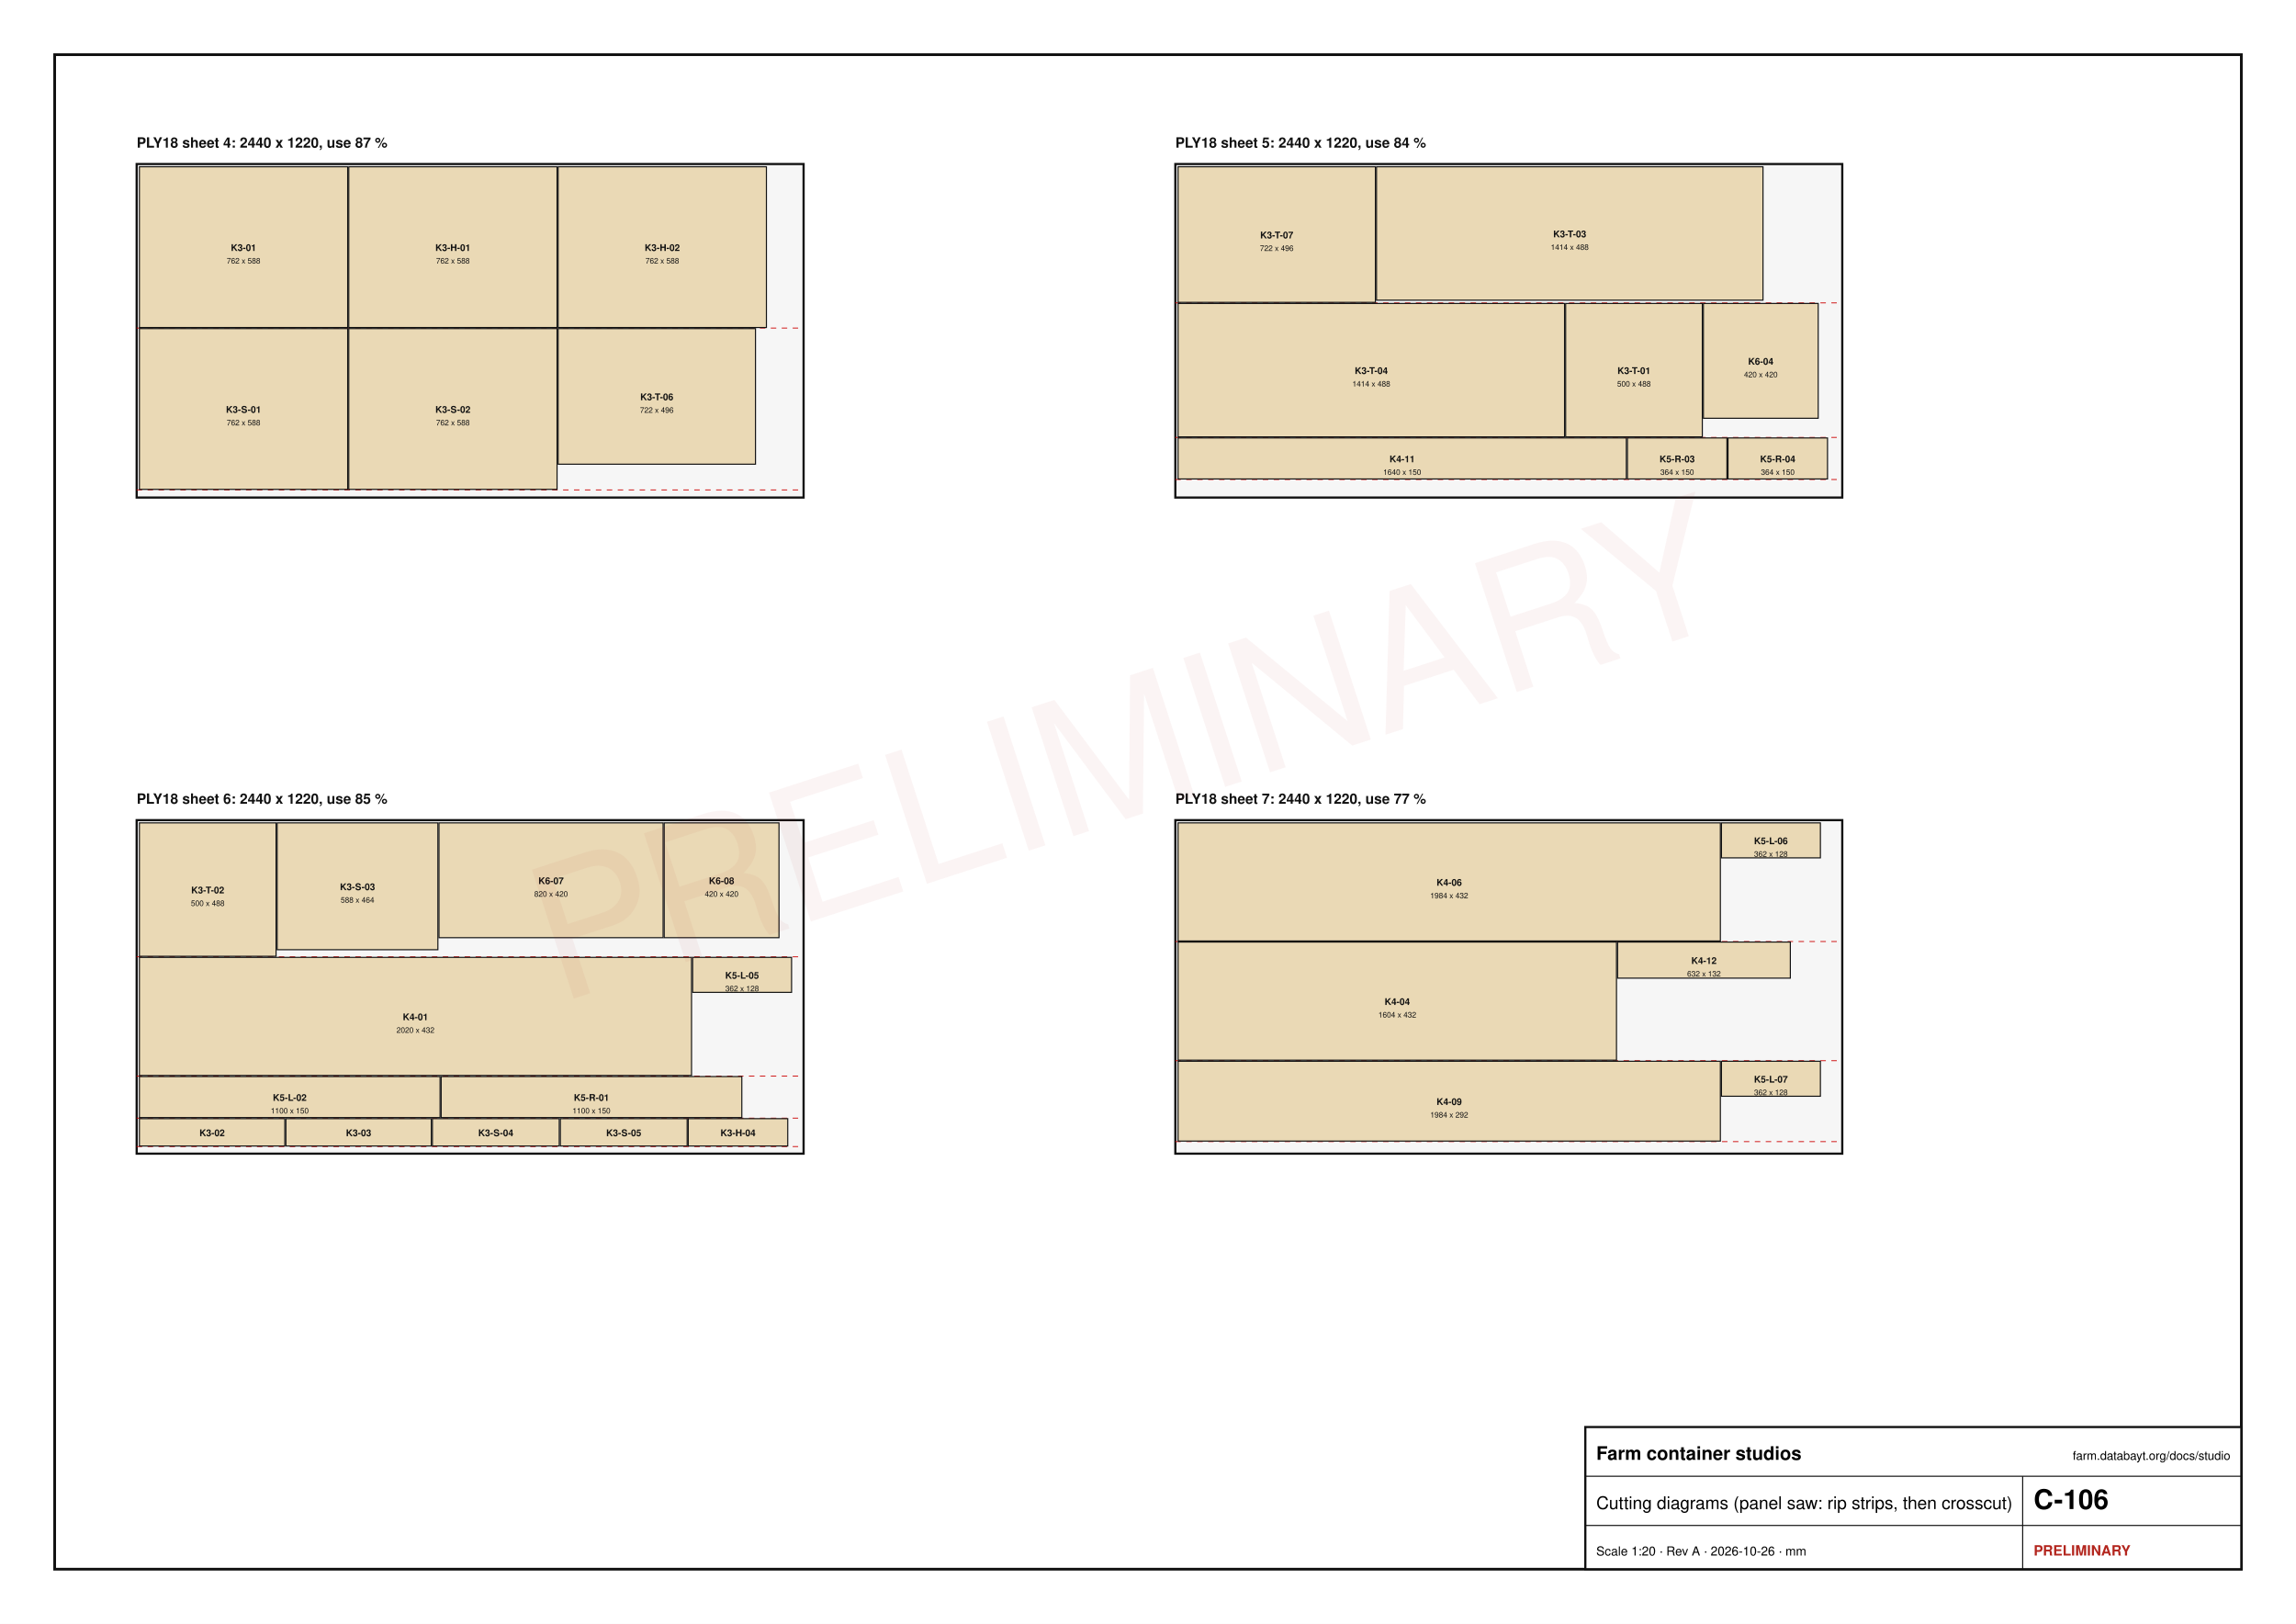
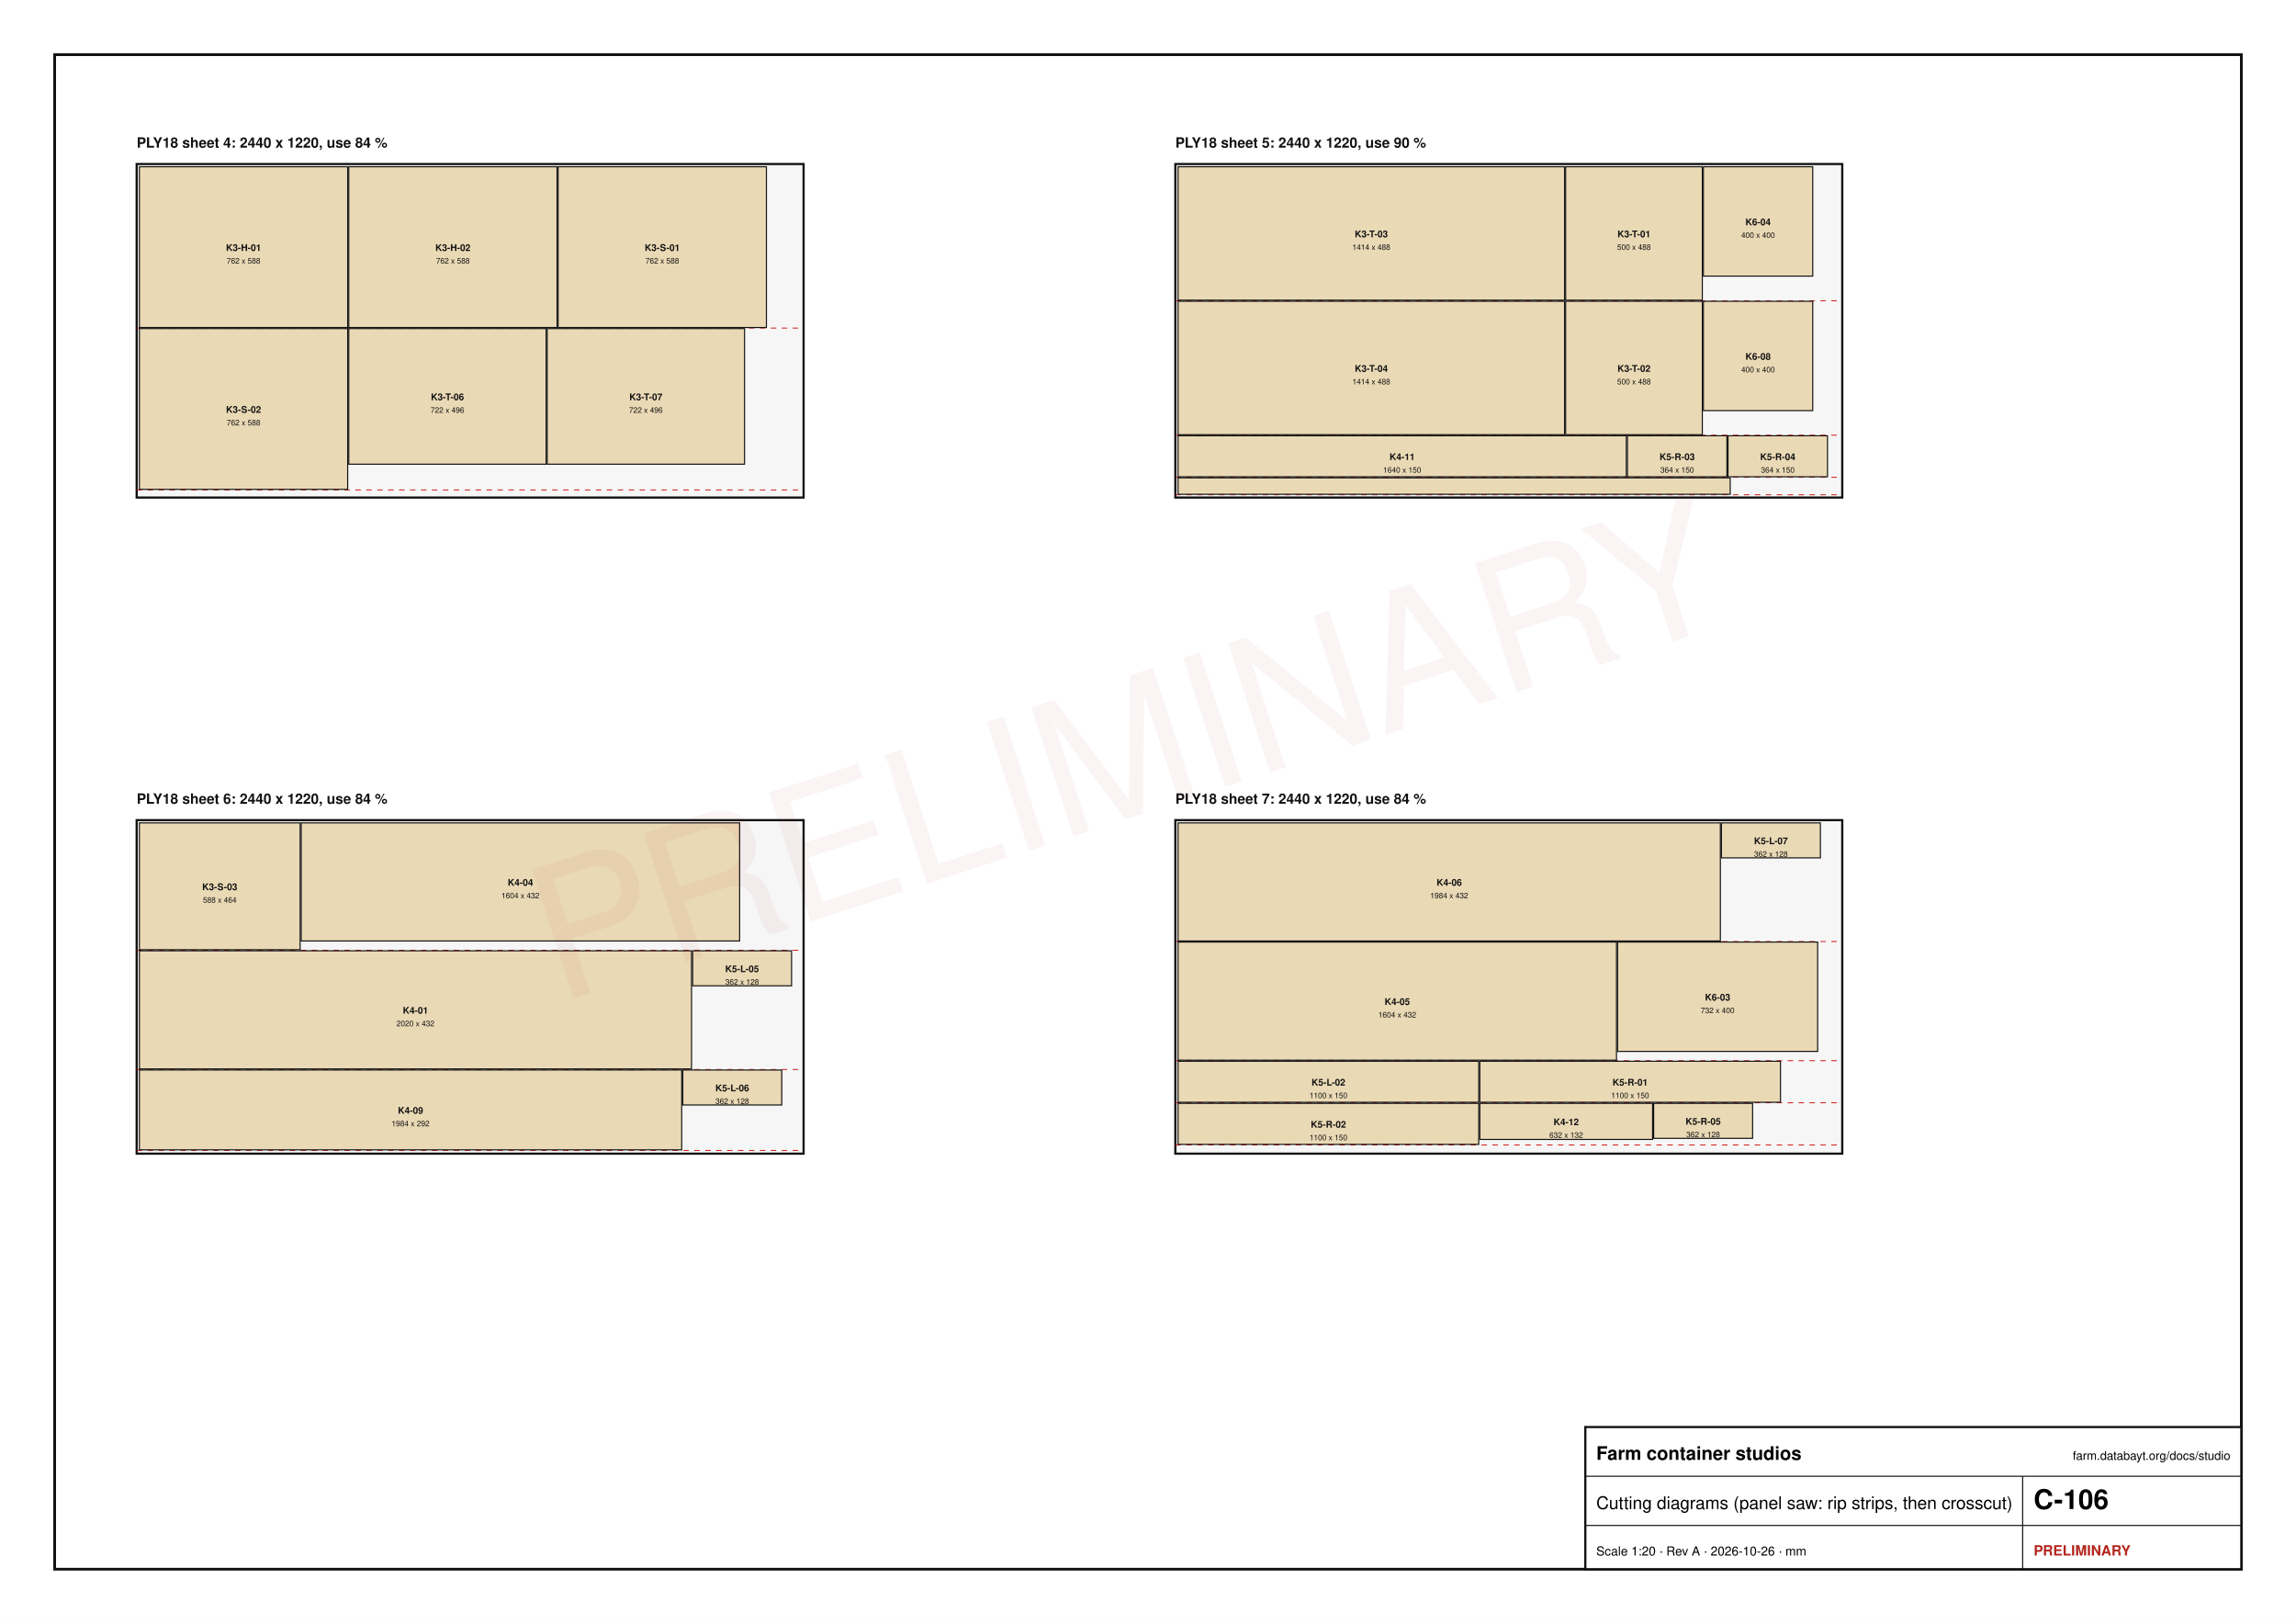
<svg xmlns="http://www.w3.org/2000/svg" width="420mm" height="297mm" viewBox="0 0 420 297" font-family="Helvetica, Arial, sans-serif">
  <rect x="0" y="0" width="420" height="297" fill="#fff" />
  <rect x="10" y="10" width="400" height="277" fill="none" stroke="#111" stroke-width="0.5" />
-   <text x="25" y="27" font-size="2.6" text-anchor="start" font-weight="bold" fill="#111">PLY18 sheet 4: 2440 x 1220, use 87 %</text>
+   <text x="25" y="27" font-size="2.6" text-anchor="start" font-weight="bold" fill="#111">PLY18 sheet 4: 2440 x 1220, use 84 %</text>
  <rect x="25" y="30" width="122" height="61" fill="#f6f6f6" stroke="#111" stroke-width="0.4" />
  <line x1="25" y1="60" x2="147" y2="60" stroke="#c00" stroke-width="0.15" stroke-dasharray="1,1" />
  <line x1="25" y1="89.6" x2="147" y2="89.6" stroke="#c00" stroke-width="0.15" stroke-dasharray="1,1" />
  <rect x="25.5" y="30.5" width="38.1" height="29.4" fill="#ead9b5" stroke="#111" stroke-width="0.2" />
-   <text x="44.55" y="45.9" font-size="1.7" text-anchor="middle" font-weight="bold" fill="#111">K3-01</text>
+   <text x="44.55" y="45.9" font-size="1.7" text-anchor="middle" font-weight="bold" fill="#111">K3-H-01</text>
  <text x="44.55" y="48.2" font-size="1.4" text-anchor="middle" font-weight="normal" fill="#111">762 x 588</text>
  <rect x="63.8" y="30.5" width="38.1" height="29.4" fill="#ead9b5" stroke="#111" stroke-width="0.2" />
-   <text x="82.85" y="45.9" font-size="1.7" text-anchor="middle" font-weight="bold" fill="#111">K3-H-01</text>
+   <text x="82.85" y="45.9" font-size="1.7" text-anchor="middle" font-weight="bold" fill="#111">K3-H-02</text>
  <text x="82.85" y="48.2" font-size="1.4" text-anchor="middle" font-weight="normal" fill="#111">762 x 588</text>
  <rect x="102.1" y="30.5" width="38.1" height="29.4" fill="#ead9b5" stroke="#111" stroke-width="0.2" />
-   <text x="121.15" y="45.9" font-size="1.7" text-anchor="middle" font-weight="bold" fill="#111">K3-H-02</text>
+   <text x="121.15" y="45.9" font-size="1.7" text-anchor="middle" font-weight="bold" fill="#111">K3-S-01</text>
  <text x="121.15" y="48.2" font-size="1.4" text-anchor="middle" font-weight="normal" fill="#111">762 x 588</text>
  <rect x="25.5" y="60.1" width="38.1" height="29.4" fill="#ead9b5" stroke="#111" stroke-width="0.2" />
-   <text x="44.55" y="75.5" font-size="1.7" text-anchor="middle" font-weight="bold" fill="#111">K3-S-01</text>
+   <text x="44.55" y="75.5" font-size="1.7" text-anchor="middle" font-weight="bold" fill="#111">K3-S-02</text>
  <text x="44.55" y="77.8" font-size="1.4" text-anchor="middle" font-weight="normal" fill="#111">762 x 588</text>
-   <rect x="63.8" y="60.1" width="38.1" height="29.4" fill="#ead9b5" stroke="#111" stroke-width="0.2" />
-   <text x="82.85" y="75.5" font-size="1.7" text-anchor="middle" font-weight="bold" fill="#111">K3-S-02</text>
-   <text x="82.85" y="77.8" font-size="1.4" text-anchor="middle" font-weight="normal" fill="#111">762 x 588</text>
-   <rect x="102.1" y="60.1" width="36.1" height="24.8" fill="#ead9b5" stroke="#111" stroke-width="0.2" />
-   <text x="120.15" y="73.2" font-size="1.7" text-anchor="middle" font-weight="bold" fill="#111">K3-T-06</text>
-   <text x="120.15" y="75.5" font-size="1.4" text-anchor="middle" font-weight="normal" fill="#111">722 x 496</text>
-   <text x="215" y="27" font-size="2.6" text-anchor="start" font-weight="bold" fill="#111">PLY18 sheet 5: 2440 x 1220, use 84 %</text>
+   <rect x="63.8" y="60.1" width="36.1" height="24.8" fill="#ead9b5" stroke="#111" stroke-width="0.2" />
+   <text x="81.85" y="73.2" font-size="1.7" text-anchor="middle" font-weight="bold" fill="#111">K3-T-06</text>
+   <text x="81.85" y="75.5" font-size="1.4" text-anchor="middle" font-weight="normal" fill="#111">722 x 496</text>
+   <rect x="100.1" y="60.1" width="36.1" height="24.8" fill="#ead9b5" stroke="#111" stroke-width="0.2" />
+   <text x="118.15" y="73.2" font-size="1.7" text-anchor="middle" font-weight="bold" fill="#111">K3-T-07</text>
+   <text x="118.15" y="75.5" font-size="1.4" text-anchor="middle" font-weight="normal" fill="#111">722 x 496</text>
+   <text x="215" y="27" font-size="2.6" text-anchor="start" font-weight="bold" fill="#111">PLY18 sheet 5: 2440 x 1220, use 90 %</text>
  <rect x="215" y="30" width="122" height="61" fill="#f6f6f6" stroke="#111" stroke-width="0.4" />
-   <line x1="215" y1="55.4" x2="337" y2="55.4" stroke="#c00" stroke-width="0.15" stroke-dasharray="1,1" />
-   <line x1="215" y1="80" x2="337" y2="80" stroke="#c00" stroke-width="0.15" stroke-dasharray="1,1" />
-   <line x1="215" y1="87.7" x2="337" y2="87.7" stroke="#c00" stroke-width="0.15" stroke-dasharray="1,1" />
-   <rect x="215.5" y="30.5" width="36.1" height="24.8" fill="#ead9b5" stroke="#111" stroke-width="0.2" />
-   <text x="233.55" y="43.6" font-size="1.7" text-anchor="middle" font-weight="bold" fill="#111">K3-T-07</text>
-   <text x="233.55" y="45.9" font-size="1.4" text-anchor="middle" font-weight="normal" fill="#111">722 x 496</text>
-   <rect x="251.8" y="30.5" width="70.7" height="24.4" fill="#ead9b5" stroke="#111" stroke-width="0.2" />
-   <text x="287.15" y="43.4" font-size="1.7" text-anchor="middle" font-weight="bold" fill="#111">K3-T-03</text>
-   <text x="287.15" y="45.7" font-size="1.4" text-anchor="middle" font-weight="normal" fill="#111">1414 x 488</text>
-   <rect x="215.5" y="55.5" width="70.7" height="24.4" fill="#ead9b5" stroke="#111" stroke-width="0.2" />
-   <text x="250.85" y="68.4" font-size="1.7" text-anchor="middle" font-weight="bold" fill="#111">K3-T-04</text>
-   <text x="250.85" y="70.7" font-size="1.4" text-anchor="middle" font-weight="normal" fill="#111">1414 x 488</text>
-   <rect x="286.4" y="55.5" width="25" height="24.4" fill="#ead9b5" stroke="#111" stroke-width="0.2" />
-   <text x="298.9" y="68.4" font-size="1.7" text-anchor="middle" font-weight="bold" fill="#111">K3-T-01</text>
-   <text x="298.9" y="70.7" font-size="1.4" text-anchor="middle" font-weight="normal" fill="#111">500 x 488</text>
-   <rect x="311.6" y="55.5" width="21" height="21" fill="#ead9b5" stroke="#111" stroke-width="0.2" />
-   <text x="322.1" y="66.7" font-size="1.7" text-anchor="middle" font-weight="bold" fill="#111">K6-04</text>
-   <text x="322.1" y="69" font-size="1.4" text-anchor="middle" font-weight="normal" fill="#111">420 x 420</text>
-   <rect x="215.5" y="80.1" width="82" height="7.5" fill="#ead9b5" stroke="#111" stroke-width="0.2" />
-   <text x="256.5" y="84.55" font-size="1.7" text-anchor="middle" font-weight="bold" fill="#111">K4-11</text>
-   <text x="256.5" y="86.85" font-size="1.4" text-anchor="middle" font-weight="normal" fill="#111">1640 x 150</text>
-   <rect x="297.7" y="80.1" width="18.2" height="7.5" fill="#ead9b5" stroke="#111" stroke-width="0.2" />
-   <text x="306.8" y="84.55" font-size="1.7" text-anchor="middle" font-weight="bold" fill="#111">K5-R-03</text>
-   <text x="306.8" y="86.85" font-size="1.4" text-anchor="middle" font-weight="normal" fill="#111">364 x 150</text>
-   <rect x="316.1" y="80.1" width="18.2" height="7.5" fill="#ead9b5" stroke="#111" stroke-width="0.2" />
-   <text x="325.2" y="84.55" font-size="1.7" text-anchor="middle" font-weight="bold" fill="#111">K5-R-04</text>
-   <text x="325.2" y="86.85" font-size="1.4" text-anchor="middle" font-weight="normal" fill="#111">364 x 150</text>
-   <text x="25" y="147" font-size="2.6" text-anchor="start" font-weight="bold" fill="#111">PLY18 sheet 6: 2440 x 1220, use 85 %</text>
+   <line x1="215" y1="55" x2="337" y2="55" stroke="#c00" stroke-width="0.15" stroke-dasharray="1,1" />
+   <line x1="215" y1="79.6" x2="337" y2="79.6" stroke="#c00" stroke-width="0.15" stroke-dasharray="1,1" />
+   <line x1="215" y1="87.3" x2="337" y2="87.3" stroke="#c00" stroke-width="0.15" stroke-dasharray="1,1" />
+   <line x1="215" y1="90.5" x2="337" y2="90.5" stroke="#c00" stroke-width="0.15" stroke-dasharray="1,1" />
+   <rect x="215.5" y="30.5" width="70.7" height="24.4" fill="#ead9b5" stroke="#111" stroke-width="0.2" />
+   <text x="250.85" y="43.4" font-size="1.7" text-anchor="middle" font-weight="bold" fill="#111">K3-T-03</text>
+   <text x="250.85" y="45.7" font-size="1.4" text-anchor="middle" font-weight="normal" fill="#111">1414 x 488</text>
+   <rect x="215.5" y="55.1" width="70.7" height="24.4" fill="#ead9b5" stroke="#111" stroke-width="0.2" />
+   <text x="250.85" y="68" font-size="1.7" text-anchor="middle" font-weight="bold" fill="#111">K3-T-04</text>
+   <text x="250.85" y="70.3" font-size="1.4" text-anchor="middle" font-weight="normal" fill="#111">1414 x 488</text>
+   <rect x="286.4" y="30.5" width="25" height="24.4" fill="#ead9b5" stroke="#111" stroke-width="0.2" />
+   <text x="298.9" y="43.4" font-size="1.7" text-anchor="middle" font-weight="bold" fill="#111">K3-T-01</text>
+   <text x="298.9" y="45.7" font-size="1.4" text-anchor="middle" font-weight="normal" fill="#111">500 x 488</text>
+   <rect x="286.4" y="55.1" width="25" height="24.4" fill="#ead9b5" stroke="#111" stroke-width="0.2" />
+   <text x="298.9" y="68" font-size="1.7" text-anchor="middle" font-weight="bold" fill="#111">K3-T-02</text>
+   <text x="298.9" y="70.3" font-size="1.4" text-anchor="middle" font-weight="normal" fill="#111">500 x 488</text>
+   <rect x="311.6" y="30.5" width="20" height="20" fill="#ead9b5" stroke="#111" stroke-width="0.2" />
+   <text x="321.6" y="41.2" font-size="1.7" text-anchor="middle" font-weight="bold" fill="#111">K6-04</text>
+   <text x="321.6" y="43.5" font-size="1.4" text-anchor="middle" font-weight="normal" fill="#111">400 x 400</text>
+   <rect x="311.6" y="55.1" width="20" height="20" fill="#ead9b5" stroke="#111" stroke-width="0.2" />
+   <text x="321.6" y="65.8" font-size="1.7" text-anchor="middle" font-weight="bold" fill="#111">K6-08</text>
+   <text x="321.6" y="68.1" font-size="1.4" text-anchor="middle" font-weight="normal" fill="#111">400 x 400</text>
+   <rect x="215.5" y="79.7" width="82" height="7.5" fill="#ead9b5" stroke="#111" stroke-width="0.2" />
+   <text x="256.5" y="84.15" font-size="1.7" text-anchor="middle" font-weight="bold" fill="#111">K4-11</text>
+   <text x="256.5" y="86.45" font-size="1.4" text-anchor="middle" font-weight="normal" fill="#111">1640 x 150</text>
+   <rect x="297.7" y="79.7" width="18.2" height="7.5" fill="#ead9b5" stroke="#111" stroke-width="0.2" />
+   <text x="306.8" y="84.15" font-size="1.7" text-anchor="middle" font-weight="bold" fill="#111">K5-R-03</text>
+   <text x="306.8" y="86.45" font-size="1.4" text-anchor="middle" font-weight="normal" fill="#111">364 x 150</text>
+   <rect x="316.1" y="79.7" width="18.2" height="7.5" fill="#ead9b5" stroke="#111" stroke-width="0.2" />
+   <text x="325.2" y="84.15" font-size="1.7" text-anchor="middle" font-weight="bold" fill="#111">K5-R-04</text>
+   <text x="325.2" y="86.45" font-size="1.4" text-anchor="middle" font-weight="normal" fill="#111">364 x 150</text>
+   <rect x="215.5" y="87.4" width="101" height="3" fill="#ead9b5" stroke="#111" stroke-width="0.2" />
+   <text x="25" y="147" font-size="2.6" text-anchor="start" font-weight="bold" fill="#111">PLY18 sheet 6: 2440 x 1220, use 84 %</text>
  <rect x="25" y="150" width="122" height="61" fill="#f6f6f6" stroke="#111" stroke-width="0.4" />
-   <line x1="25" y1="175" x2="147" y2="175" stroke="#c00" stroke-width="0.15" stroke-dasharray="1,1" />
-   <line x1="25" y1="196.8" x2="147" y2="196.8" stroke="#c00" stroke-width="0.15" stroke-dasharray="1,1" />
-   <line x1="25" y1="204.5" x2="147" y2="204.5" stroke="#c00" stroke-width="0.15" stroke-dasharray="1,1" />
-   <line x1="25" y1="209.7" x2="147" y2="209.7" stroke="#c00" stroke-width="0.15" stroke-dasharray="1,1" />
-   <rect x="25.5" y="150.5" width="25" height="24.4" fill="#ead9b5" stroke="#111" stroke-width="0.2" />
-   <text x="38" y="163.4" font-size="1.7" text-anchor="middle" font-weight="bold" fill="#111">K3-T-02</text>
-   <text x="38" y="165.7" font-size="1.4" text-anchor="middle" font-weight="normal" fill="#111">500 x 488</text>
-   <rect x="50.7" y="150.5" width="29.4" height="23.2" fill="#ead9b5" stroke="#111" stroke-width="0.2" />
-   <text x="65.4" y="162.8" font-size="1.7" text-anchor="middle" font-weight="bold" fill="#111">K3-S-03</text>
-   <text x="65.4" y="165.1" font-size="1.4" text-anchor="middle" font-weight="normal" fill="#111">588 x 464</text>
-   <rect x="25.5" y="175.1" width="101" height="21.6" fill="#ead9b5" stroke="#111" stroke-width="0.2" />
-   <text x="76" y="186.6" font-size="1.7" text-anchor="middle" font-weight="bold" fill="#111">K4-01</text>
-   <text x="76" y="188.9" font-size="1.4" text-anchor="middle" font-weight="normal" fill="#111">2020 x 432</text>
-   <rect x="80.3" y="150.5" width="41" height="21" fill="#ead9b5" stroke="#111" stroke-width="0.2" />
-   <text x="100.8" y="161.7" font-size="1.7" text-anchor="middle" font-weight="bold" fill="#111">K6-07</text>
-   <text x="100.8" y="164" font-size="1.4" text-anchor="middle" font-weight="normal" fill="#111">820 x 420</text>
-   <rect x="121.5" y="150.5" width="21" height="21" fill="#ead9b5" stroke="#111" stroke-width="0.2" />
-   <text x="132" y="161.7" font-size="1.7" text-anchor="middle" font-weight="bold" fill="#111">K6-08</text>
-   <text x="132" y="164" font-size="1.4" text-anchor="middle" font-weight="normal" fill="#111">420 x 420</text>
-   <rect x="25.5" y="196.9" width="55" height="7.5" fill="#ead9b5" stroke="#111" stroke-width="0.2" />
-   <text x="53" y="201.35" font-size="1.7" text-anchor="middle" font-weight="bold" fill="#111">K5-L-02</text>
-   <text x="53" y="203.65" font-size="1.4" text-anchor="middle" font-weight="normal" fill="#111">1100 x 150</text>
-   <rect x="80.7" y="196.9" width="55" height="7.5" fill="#ead9b5" stroke="#111" stroke-width="0.2" />
-   <text x="108.2" y="201.35" font-size="1.7" text-anchor="middle" font-weight="bold" fill="#111">K5-R-01</text>
-   <text x="108.2" y="203.65" font-size="1.4" text-anchor="middle" font-weight="normal" fill="#111">1100 x 150</text>
-   <rect x="126.7" y="175.1" width="18.1" height="6.4" fill="#ead9b5" stroke="#111" stroke-width="0.2" />
-   <text x="135.75" y="179" font-size="1.7" text-anchor="middle" font-weight="bold" fill="#111">K5-L-05</text>
-   <text x="135.75" y="181.3" font-size="1.4" text-anchor="middle" font-weight="normal" fill="#111">362 x 128</text>
-   <rect x="25.5" y="204.6" width="26.6" height="5" fill="#ead9b5" stroke="#111" stroke-width="0.2" />
-   <text x="38.8" y="207.8" font-size="1.7" text-anchor="middle" font-weight="bold" fill="#111">K3-02</text>
-   <rect x="52.3" y="204.6" width="26.6" height="5" fill="#ead9b5" stroke="#111" stroke-width="0.2" />
-   <text x="65.6" y="207.8" font-size="1.7" text-anchor="middle" font-weight="bold" fill="#111">K3-03</text>
-   <rect x="79.1" y="204.6" width="23.2" height="5" fill="#ead9b5" stroke="#111" stroke-width="0.2" />
-   <text x="90.7" y="207.8" font-size="1.7" text-anchor="middle" font-weight="bold" fill="#111">K3-S-04</text>
-   <rect x="102.5" y="204.6" width="23.2" height="5" fill="#ead9b5" stroke="#111" stroke-width="0.2" />
-   <text x="114.1" y="207.8" font-size="1.7" text-anchor="middle" font-weight="bold" fill="#111">K3-S-05</text>
-   <rect x="125.9" y="204.6" width="18.2" height="5" fill="#ead9b5" stroke="#111" stroke-width="0.2" />
-   <text x="135" y="207.8" font-size="1.7" text-anchor="middle" font-weight="bold" fill="#111">K3-H-04</text>
-   <text x="215" y="147" font-size="2.6" text-anchor="start" font-weight="bold" fill="#111">PLY18 sheet 7: 2440 x 1220, use 77 %</text>
+   <line x1="25" y1="173.8" x2="147" y2="173.8" stroke="#c00" stroke-width="0.15" stroke-dasharray="1,1" />
+   <line x1="25" y1="195.6" x2="147" y2="195.6" stroke="#c00" stroke-width="0.15" stroke-dasharray="1,1" />
+   <line x1="25" y1="210.4" x2="147" y2="210.4" stroke="#c00" stroke-width="0.15" stroke-dasharray="1,1" />
+   <rect x="25.5" y="150.5" width="29.4" height="23.2" fill="#ead9b5" stroke="#111" stroke-width="0.2" />
+   <text x="40.2" y="162.8" font-size="1.7" text-anchor="middle" font-weight="bold" fill="#111">K3-S-03</text>
+   <text x="40.2" y="165.1" font-size="1.4" text-anchor="middle" font-weight="normal" fill="#111">588 x 464</text>
+   <rect x="25.5" y="173.9" width="101" height="21.6" fill="#ead9b5" stroke="#111" stroke-width="0.2" />
+   <text x="76" y="185.4" font-size="1.7" text-anchor="middle" font-weight="bold" fill="#111">K4-01</text>
+   <text x="76" y="187.7" font-size="1.4" text-anchor="middle" font-weight="normal" fill="#111">2020 x 432</text>
+   <rect x="55.1" y="150.5" width="80.2" height="21.6" fill="#ead9b5" stroke="#111" stroke-width="0.2" />
+   <text x="95.2" y="162" font-size="1.7" text-anchor="middle" font-weight="bold" fill="#111">K4-04</text>
+   <text x="95.2" y="164.3" font-size="1.4" text-anchor="middle" font-weight="normal" fill="#111">1604 x 432</text>
+   <rect x="25.5" y="195.7" width="99.2" height="14.6" fill="#ead9b5" stroke="#111" stroke-width="0.2" />
+   <text x="75.1" y="203.7" font-size="1.7" text-anchor="middle" font-weight="bold" fill="#111">K4-09</text>
+   <text x="75.1" y="206" font-size="1.4" text-anchor="middle" font-weight="normal" fill="#111">1984 x 292</text>
+   <rect x="126.7" y="173.9" width="18.1" height="6.4" fill="#ead9b5" stroke="#111" stroke-width="0.2" />
+   <text x="135.75" y="177.8" font-size="1.7" text-anchor="middle" font-weight="bold" fill="#111">K5-L-05</text>
+   <text x="135.75" y="180.1" font-size="1.4" text-anchor="middle" font-weight="normal" fill="#111">362 x 128</text>
+   <rect x="124.9" y="195.7" width="18.1" height="6.4" fill="#ead9b5" stroke="#111" stroke-width="0.2" />
+   <text x="133.95" y="199.6" font-size="1.7" text-anchor="middle" font-weight="bold" fill="#111">K5-L-06</text>
+   <text x="133.95" y="201.9" font-size="1.4" text-anchor="middle" font-weight="normal" fill="#111">362 x 128</text>
+   <text x="215" y="147" font-size="2.6" text-anchor="start" font-weight="bold" fill="#111">PLY18 sheet 7: 2440 x 1220, use 84 %</text>
  <rect x="215" y="150" width="122" height="61" fill="#f6f6f6" stroke="#111" stroke-width="0.4" />
  <line x1="215" y1="172.2" x2="337" y2="172.2" stroke="#c00" stroke-width="0.15" stroke-dasharray="1,1" />
  <line x1="215" y1="194" x2="337" y2="194" stroke="#c00" stroke-width="0.15" stroke-dasharray="1,1" />
-   <line x1="215" y1="208.8" x2="337" y2="208.8" stroke="#c00" stroke-width="0.15" stroke-dasharray="1,1" />
+   <line x1="215" y1="201.7" x2="337" y2="201.7" stroke="#c00" stroke-width="0.15" stroke-dasharray="1,1" />
+   <line x1="215" y1="209.4" x2="337" y2="209.4" stroke="#c00" stroke-width="0.15" stroke-dasharray="1,1" />
  <rect x="215.5" y="150.5" width="99.2" height="21.6" fill="#ead9b5" stroke="#111" stroke-width="0.2" />
  <text x="265.1" y="162" font-size="1.7" text-anchor="middle" font-weight="bold" fill="#111">K4-06</text>
  <text x="265.1" y="164.3" font-size="1.4" text-anchor="middle" font-weight="normal" fill="#111">1984 x 432</text>
  <rect x="215.5" y="172.3" width="80.2" height="21.6" fill="#ead9b5" stroke="#111" stroke-width="0.2" />
-   <text x="255.6" y="183.8" font-size="1.7" text-anchor="middle" font-weight="bold" fill="#111">K4-04</text>
+   <text x="255.6" y="183.8" font-size="1.7" text-anchor="middle" font-weight="bold" fill="#111">K4-05</text>
  <text x="255.6" y="186.1" font-size="1.4" text-anchor="middle" font-weight="normal" fill="#111">1604 x 432</text>
-   <rect x="215.5" y="194.1" width="99.2" height="14.6" fill="#ead9b5" stroke="#111" stroke-width="0.2" />
-   <text x="265.1" y="202.1" font-size="1.7" text-anchor="middle" font-weight="bold" fill="#111">K4-09</text>
-   <text x="265.1" y="204.4" font-size="1.4" text-anchor="middle" font-weight="normal" fill="#111">1984 x 292</text>
-   <rect x="295.9" y="172.3" width="31.6" height="6.6" fill="#ead9b5" stroke="#111" stroke-width="0.2" />
-   <text x="311.7" y="176.3" font-size="1.7" text-anchor="middle" font-weight="bold" fill="#111">K4-12</text>
-   <text x="311.7" y="178.6" font-size="1.4" text-anchor="middle" font-weight="normal" fill="#111">632 x 132</text>
+   <rect x="295.9" y="172.3" width="36.6" height="20" fill="#ead9b5" stroke="#111" stroke-width="0.2" />
+   <text x="314.2" y="183" font-size="1.7" text-anchor="middle" font-weight="bold" fill="#111">K6-03</text>
+   <text x="314.2" y="185.3" font-size="1.4" text-anchor="middle" font-weight="normal" fill="#111">732 x 400</text>
+   <rect x="215.5" y="194.1" width="55" height="7.5" fill="#ead9b5" stroke="#111" stroke-width="0.2" />
+   <text x="243" y="198.55" font-size="1.7" text-anchor="middle" font-weight="bold" fill="#111">K5-L-02</text>
+   <text x="243" y="200.85" font-size="1.4" text-anchor="middle" font-weight="normal" fill="#111">1100 x 150</text>
+   <rect x="270.7" y="194.1" width="55" height="7.5" fill="#ead9b5" stroke="#111" stroke-width="0.2" />
+   <text x="298.2" y="198.55" font-size="1.7" text-anchor="middle" font-weight="bold" fill="#111">K5-R-01</text>
+   <text x="298.2" y="200.85" font-size="1.4" text-anchor="middle" font-weight="normal" fill="#111">1100 x 150</text>
+   <rect x="215.5" y="201.8" width="55" height="7.5" fill="#ead9b5" stroke="#111" stroke-width="0.2" />
+   <text x="243" y="206.25" font-size="1.7" text-anchor="middle" font-weight="bold" fill="#111">K5-R-02</text>
+   <text x="243" y="208.55" font-size="1.4" text-anchor="middle" font-weight="normal" fill="#111">1100 x 150</text>
+   <rect x="270.7" y="201.8" width="31.6" height="6.6" fill="#ead9b5" stroke="#111" stroke-width="0.2" />
+   <text x="286.5" y="205.8" font-size="1.7" text-anchor="middle" font-weight="bold" fill="#111">K4-12</text>
+   <text x="286.5" y="208.1" font-size="1.4" text-anchor="middle" font-weight="normal" fill="#111">632 x 132</text>
  <rect x="314.9" y="150.5" width="18.1" height="6.4" fill="#ead9b5" stroke="#111" stroke-width="0.2" />
-   <text x="323.95" y="154.4" font-size="1.7" text-anchor="middle" font-weight="bold" fill="#111">K5-L-06</text>
+   <text x="323.95" y="154.4" font-size="1.7" text-anchor="middle" font-weight="bold" fill="#111">K5-L-07</text>
  <text x="323.95" y="156.7" font-size="1.4" text-anchor="middle" font-weight="normal" fill="#111">362 x 128</text>
-   <rect x="314.9" y="194.1" width="18.1" height="6.4" fill="#ead9b5" stroke="#111" stroke-width="0.2" />
-   <text x="323.95" y="198" font-size="1.7" text-anchor="middle" font-weight="bold" fill="#111">K5-L-07</text>
-   <text x="323.95" y="200.3" font-size="1.4" text-anchor="middle" font-weight="normal" fill="#111">362 x 128</text>
+   <rect x="302.5" y="201.8" width="18.1" height="6.4" fill="#ead9b5" stroke="#111" stroke-width="0.2" />
+   <text x="311.55" y="205.7" font-size="1.7" text-anchor="middle" font-weight="bold" fill="#111">K5-R-05</text>
+   <text x="311.55" y="208" font-size="1.4" text-anchor="middle" font-weight="normal" fill="#111">362 x 128</text>
  <rect x="290" y="261" width="120" height="26" fill="#fff" stroke="#111" stroke-width="0.4" />
  <line x1="290" y1="270" x2="410" y2="270" stroke="#111" stroke-width="0.2" />
  <line x1="290" y1="279" x2="410" y2="279" stroke="#111" stroke-width="0.2" />
  <line x1="370" y1="270" x2="370" y2="287" stroke="#111" stroke-width="0.2" />
  <text x="292" y="267" font-size="3.4" font-weight="bold">Farm container studios</text>
  <text x="408" y="267" font-size="2.2" text-anchor="end">farm.databayt.org/docs/studio</text>
  <text x="292" y="276" font-size="3.2">Cutting diagrams (panel saw: rip strips, then crosscut)</text>
  <text x="372" y="276" font-size="5" font-weight="bold">C-106</text>
  <text x="292" y="284.5" font-size="2.3">Scale 1:20 · Rev A · 2026-10-26 · mm</text>
  <text x="372" y="284.5" font-size="2.6" font-weight="bold" fill="#b3261e">PRELIMINARY</text>
  <text x="210.0" y="148.5" font-size="34" fill="#b3261e" fill-opacity="0.05" text-anchor="middle" transform="rotate(-18 210.0 148.5)">PRELIMINARY</text>
</svg>
